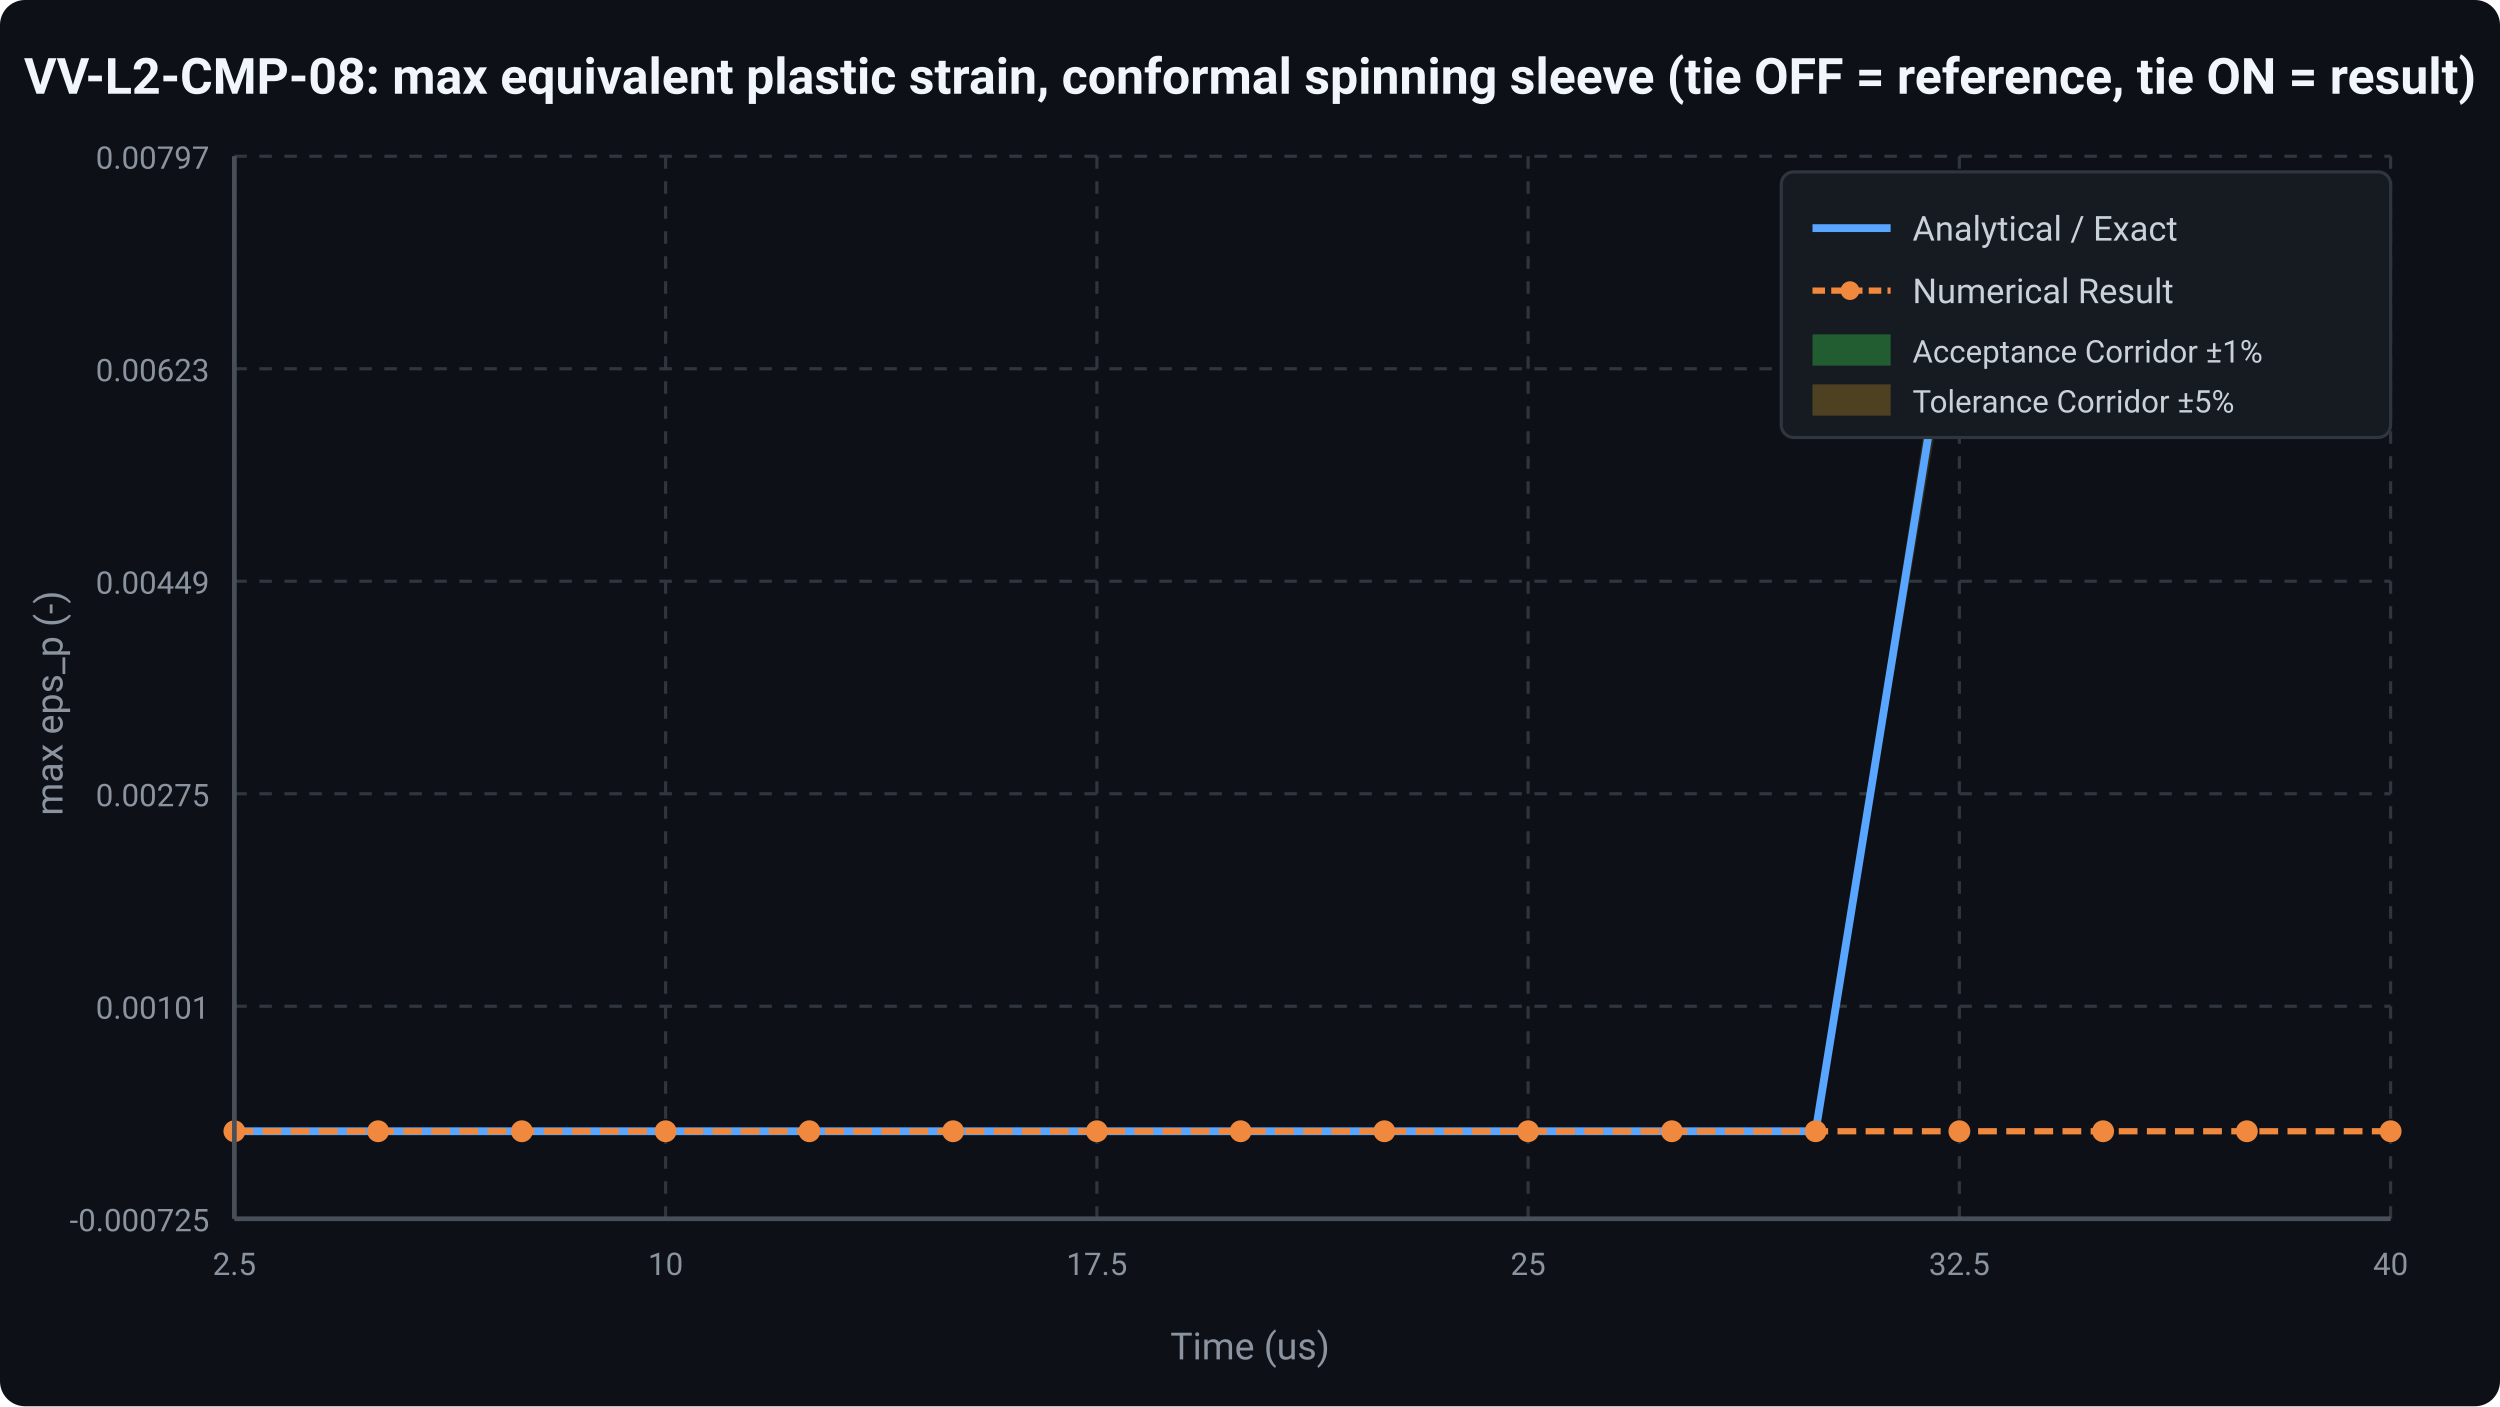
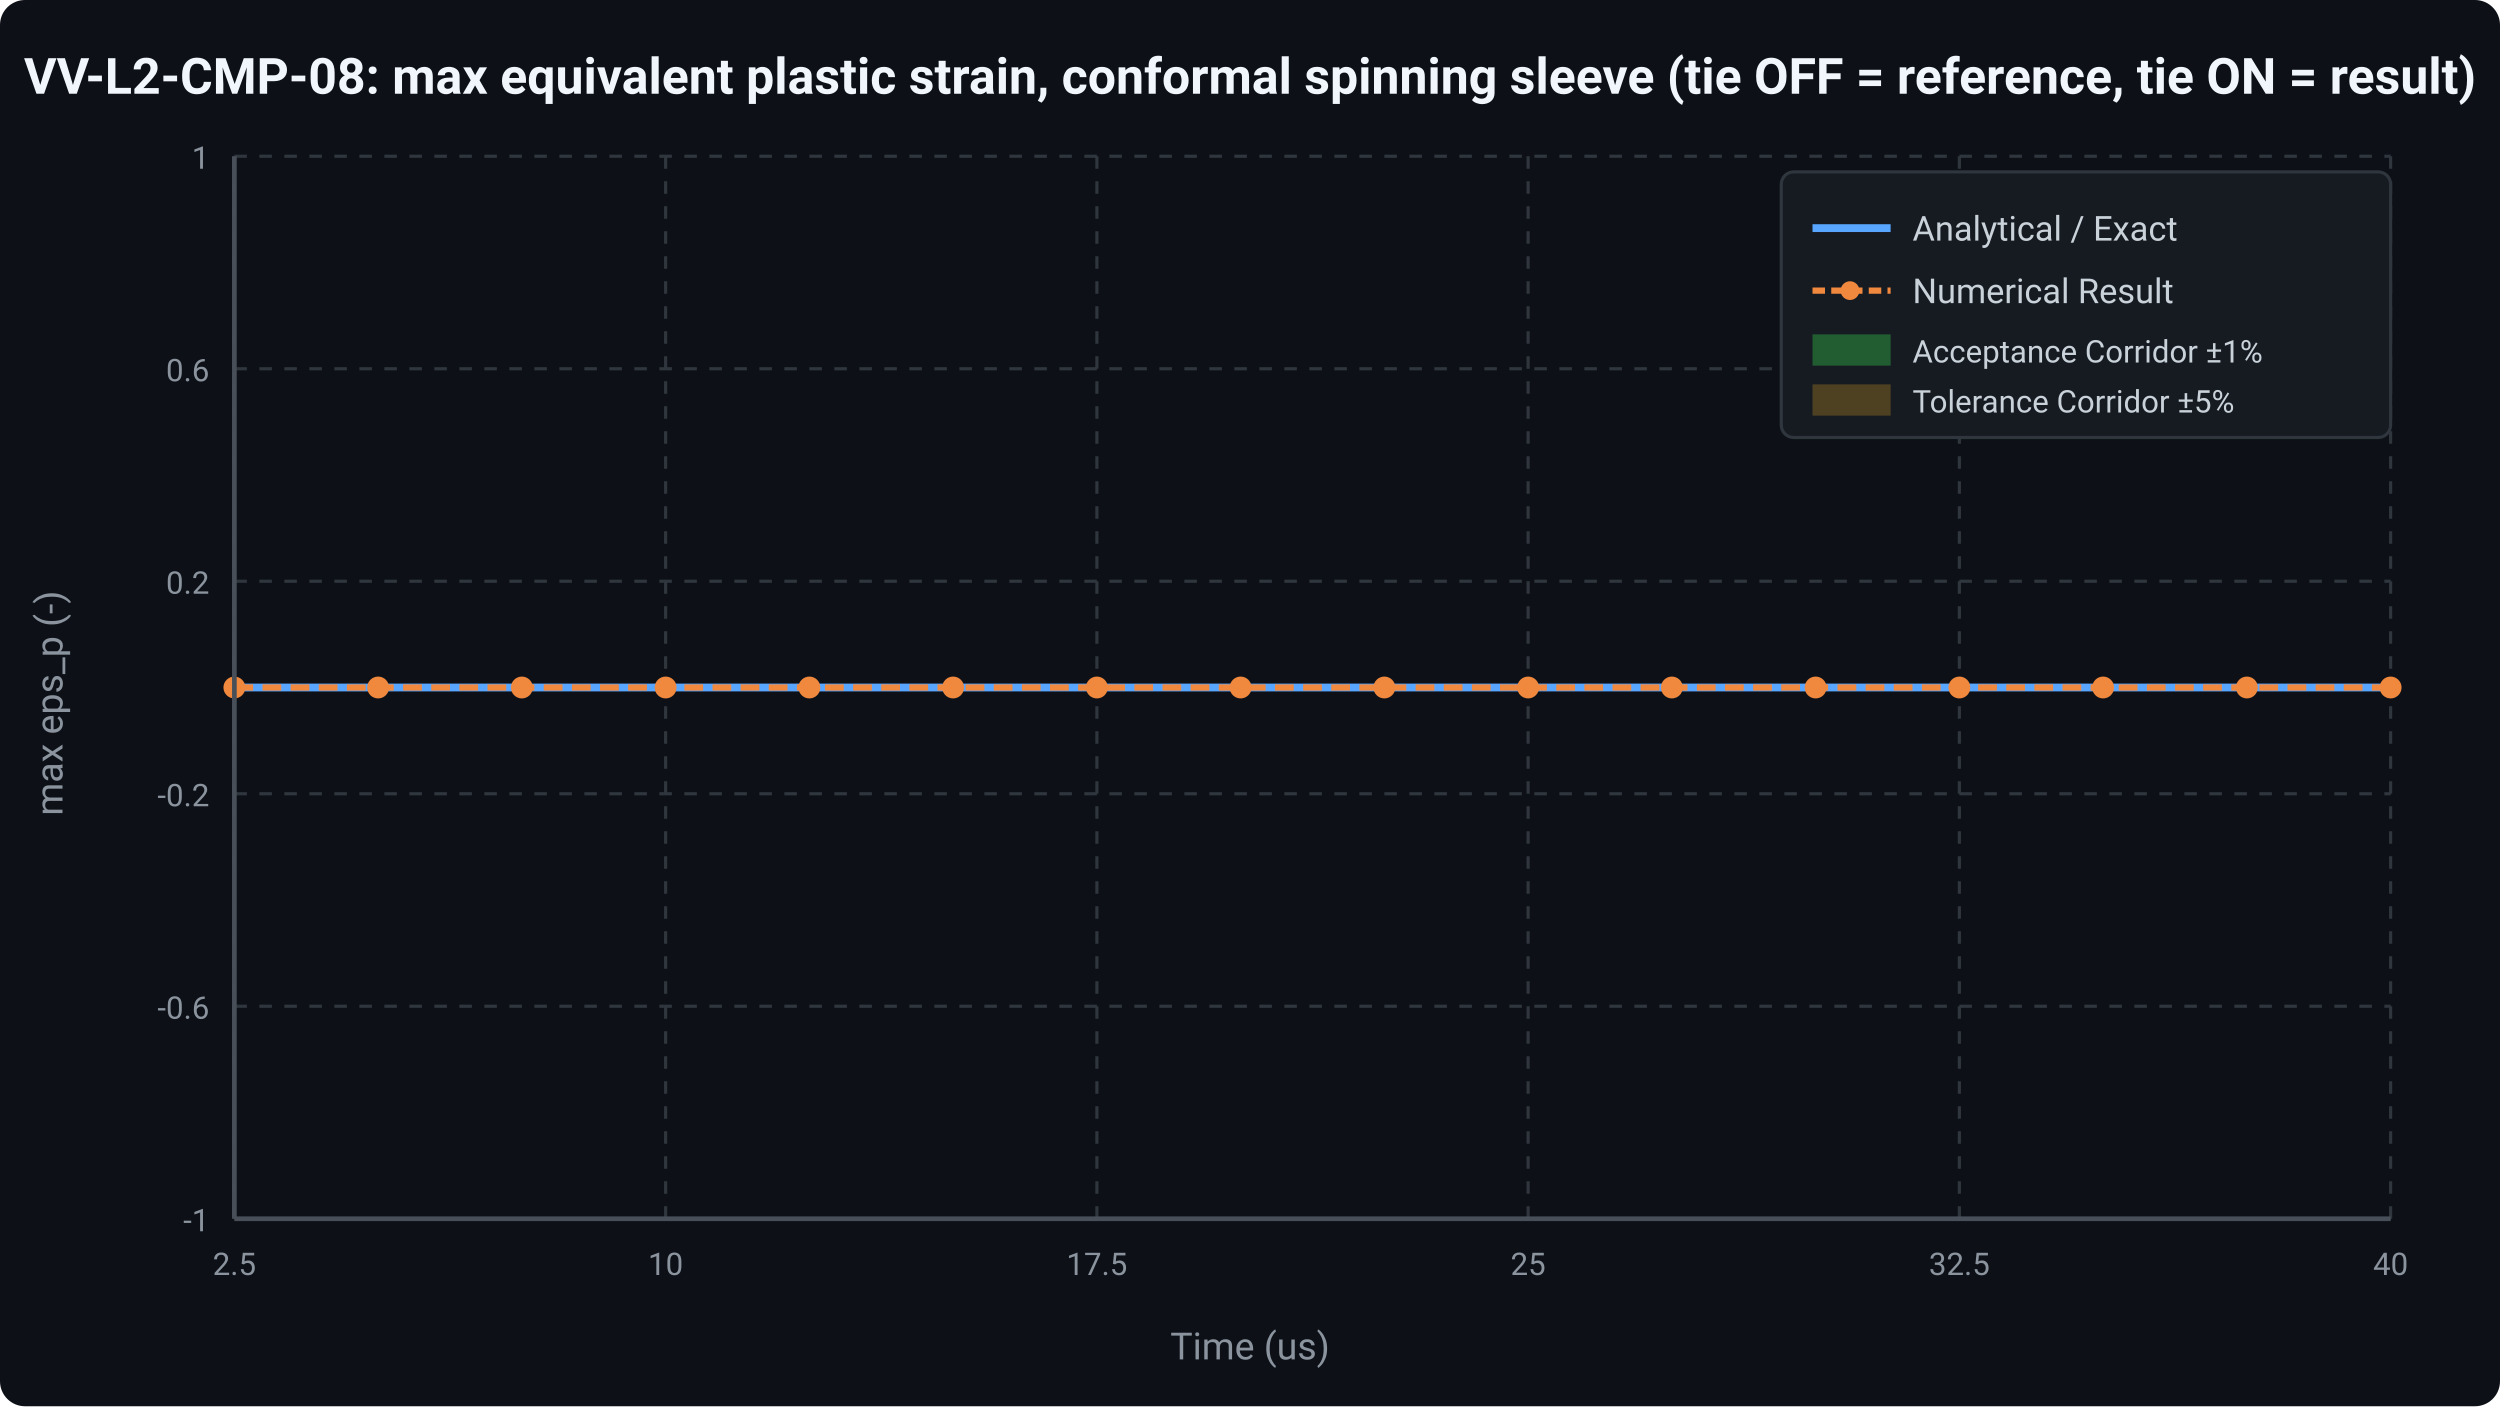
<svg xmlns="http://www.w3.org/2000/svg" viewBox="0 0 800 450" width="800" height="450">
  <style>
    text { font-family: -apple-system, BlinkMacSystemFont, 'Segoe UI', Roboto, Helvetica, Arial, sans-serif; fill: #c9d1d9; }
    .title { font-size: 16px; font-weight: 600; fill: #f0f6fc; }
    .axis-label { font-size: 12px; fill: #8b949e; }
    .tick { font-size: 10px; fill: #8b949e; }
    .grid { stroke: #30363d; stroke-width: 1; stroke-dasharray: 4,4; }
    .axis-line { stroke: #484f58; stroke-width: 1.5; }
    .exact-curve { fill: none; stroke: #58a6ff; stroke-width: 2.5; }
    .num-curve { fill: none; stroke: #f0883e; stroke-width: 2.0; stroke-dasharray: 6,3; }
    .corridor-yellow { fill: rgba(210, 153, 34, 0.18); }
    .corridor-green { fill: rgba(46, 160, 67, 0.30); }
  </style>
  <rect width="800" height="450" fill="#0d1117" rx="8" />
  <text x="400" y="30" text-anchor="middle" class="title">VV-L2-CMP-08: max equivalent plastic strain, conformal spinning sleeve (tie OFF = reference, tie ON = result)</text>
  <line x1="75" y1="390" x2="765" y2="390" class="grid" />
-   <text x="67" y="394" text-anchor="end" class="tick">-0.000725</text>
+   <text x="67" y="394" text-anchor="end" class="tick">-1</text>
  <line x1="75" y1="322" x2="765" y2="322" class="grid" />
-   <text x="67" y="326" text-anchor="end" class="tick">0.00101</text>
+   <text x="67" y="326" text-anchor="end" class="tick">-0.6</text>
  <line x1="75" y1="254" x2="765" y2="254" class="grid" />
-   <text x="67" y="258" text-anchor="end" class="tick">0.00275</text>
+   <text x="67" y="258" text-anchor="end" class="tick">-0.2</text>
  <line x1="75" y1="186" x2="765" y2="186" class="grid" />
-   <text x="67" y="190" text-anchor="end" class="tick">0.00449</text>
+   <text x="67" y="190" text-anchor="end" class="tick">0.2</text>
  <line x1="75" y1="118" x2="765" y2="118" class="grid" />
-   <text x="67" y="122" text-anchor="end" class="tick">0.00623</text>
+   <text x="67" y="122" text-anchor="end" class="tick">0.6</text>
  <line x1="75" y1="50" x2="765" y2="50" class="grid" />
-   <text x="67" y="54" text-anchor="end" class="tick">0.00797</text>
+   <text x="67" y="54" text-anchor="end" class="tick">1</text>
  <line x1="75" y1="50" x2="75" y2="390" class="grid" />
  <text x="75" y="408" text-anchor="middle" class="tick">2.5</text>
  <line x1="213" y1="50" x2="213" y2="390" class="grid" />
  <text x="213" y="408" text-anchor="middle" class="tick">10</text>
  <line x1="351" y1="50" x2="351" y2="390" class="grid" />
  <text x="351" y="408" text-anchor="middle" class="tick">17.5</text>
  <line x1="489" y1="50" x2="489" y2="390" class="grid" />
  <text x="489" y="408" text-anchor="middle" class="tick">25</text>
  <line x1="627" y1="50" x2="627" y2="390" class="grid" />
  <text x="627" y="408" text-anchor="middle" class="tick">32.5</text>
  <line x1="765" y1="50" x2="765" y2="390" class="grid" />
  <text x="765" y="408" text-anchor="middle" class="tick">40</text>
-   <path class="corridor-yellow" d="M 75 362 L 121 362 L 167 362 L 213 362 L 259 362 L 305 362 L 351 362 L 397 362 L 443 362 L 489 362 L 535 362 L 581 362 L 627 64.2 L 673 64.2 L 719 64.2 L 765 64.2 L 765 92.5 L 719 92.5 L 673 92.5 L 627 92.5 L 581 362 L 535 362 L 489 362 L 443 362 L 397 362 L 351 362 L 305 362 L 259 362 L 213 362 L 167 362 L 121 362 L 75 362 Z" />
-   <path class="corridor-green" d="M 75 362 L 121 362 L 167 362 L 213 362 L 259 362 L 305 362 L 351 362 L 397 362 L 443 362 L 489 362 L 535 362 L 581 362 L 627 75.5 L 673 75.5 L 719 75.5 L 765 75.5 L 765 81.2 L 719 81.2 L 673 81.2 L 627 81.2 L 581 362 L 535 362 L 489 362 L 443 362 L 397 362 L 351 362 L 305 362 L 259 362 L 213 362 L 167 362 L 121 362 L 75 362 Z" />
-   <path class="exact-curve" d="M 75 362 L 121 362 L 167 362 L 213 362 L 259 362 L 305 362 L 351 362 L 397 362 L 443 362 L 489 362 L 535 362 L 581 362 L 627 78.3 L 673 78.3 L 719 78.3 L 765 78.3 " />
-   <path class="num-curve" d="M 75 362 L 121 362 L 167 362 L 213 362 L 259 362 L 305 362 L 351 362 L 397 362 L 443 362 L 489 362 L 535 362 L 581 362 L 627 362 L 673 362 L 719 362 L 765 362 " />
-   <circle cx="75" cy="362" r="3.5" fill="#f0883e" />
-   <circle cx="121" cy="362" r="3.5" fill="#f0883e" />
-   <circle cx="167" cy="362" r="3.5" fill="#f0883e" />
-   <circle cx="213" cy="362" r="3.5" fill="#f0883e" />
-   <circle cx="259" cy="362" r="3.5" fill="#f0883e" />
-   <circle cx="305" cy="362" r="3.5" fill="#f0883e" />
-   <circle cx="351" cy="362" r="3.5" fill="#f0883e" />
-   <circle cx="397" cy="362" r="3.5" fill="#f0883e" />
-   <circle cx="443" cy="362" r="3.5" fill="#f0883e" />
-   <circle cx="489" cy="362" r="3.5" fill="#f0883e" />
-   <circle cx="535" cy="362" r="3.5" fill="#f0883e" />
-   <circle cx="581" cy="362" r="3.5" fill="#f0883e" />
-   <circle cx="627" cy="362" r="3.5" fill="#f0883e" />
-   <circle cx="673" cy="362" r="3.5" fill="#f0883e" />
-   <circle cx="719" cy="362" r="3.5" fill="#f0883e" />
-   <circle cx="765" cy="362" r="3.5" fill="#f0883e" />
+   <path class="corridor-yellow" d="M 75 220 L 121 220 L 167 220 L 213 220 L 259 220 L 305 220 L 351 220 L 397 220 L 443 220 L 489 220 L 535 220 L 581 220 L 627 220 L 673 220 L 719 220 L 765 220 L 765 220 L 719 220 L 673 220 L 627 220 L 581 220 L 535 220 L 489 220 L 443 220 L 397 220 L 351 220 L 305 220 L 259 220 L 213 220 L 167 220 L 121 220 L 75 220 Z" />
+   <path class="corridor-green" d="M 75 220 L 121 220 L 167 220 L 213 220 L 259 220 L 305 220 L 351 220 L 397 220 L 443 220 L 489 220 L 535 220 L 581 220 L 627 220 L 673 220 L 719 220 L 765 220 L 765 220 L 719 220 L 673 220 L 627 220 L 581 220 L 535 220 L 489 220 L 443 220 L 397 220 L 351 220 L 305 220 L 259 220 L 213 220 L 167 220 L 121 220 L 75 220 Z" />
+   <path class="exact-curve" d="M 75 220 L 121 220 L 167 220 L 213 220 L 259 220 L 305 220 L 351 220 L 397 220 L 443 220 L 489 220 L 535 220 L 581 220 L 627 220 L 673 220 L 719 220 L 765 220 " />
+   <path class="num-curve" d="M 75 220 L 121 220 L 167 220 L 213 220 L 259 220 L 305 220 L 351 220 L 397 220 L 443 220 L 489 220 L 535 220 L 581 220 L 627 220 L 673 220 L 719 220 L 765 220 " />
+   <circle cx="75" cy="220" r="3.5" fill="#f0883e" />
+   <circle cx="121" cy="220" r="3.5" fill="#f0883e" />
+   <circle cx="167" cy="220" r="3.5" fill="#f0883e" />
+   <circle cx="213" cy="220" r="3.5" fill="#f0883e" />
+   <circle cx="259" cy="220" r="3.5" fill="#f0883e" />
+   <circle cx="305" cy="220" r="3.5" fill="#f0883e" />
+   <circle cx="351" cy="220" r="3.5" fill="#f0883e" />
+   <circle cx="397" cy="220" r="3.5" fill="#f0883e" />
+   <circle cx="443" cy="220" r="3.5" fill="#f0883e" />
+   <circle cx="489" cy="220" r="3.5" fill="#f0883e" />
+   <circle cx="535" cy="220" r="3.5" fill="#f0883e" />
+   <circle cx="581" cy="220" r="3.5" fill="#f0883e" />
+   <circle cx="627" cy="220" r="3.5" fill="#f0883e" />
+   <circle cx="673" cy="220" r="3.5" fill="#f0883e" />
+   <circle cx="719" cy="220" r="3.5" fill="#f0883e" />
+   <circle cx="765" cy="220" r="3.5" fill="#f0883e" />
  <line x1="75" y1="390" x2="765" y2="390" class="axis-line" />
  <line x1="75" y1="50" x2="75" y2="390" class="axis-line" />
  <text x="400" y="435" text-anchor="middle" class="axis-label">Time (us)</text>
  <text x="20" y="225" text-anchor="middle" transform="rotate(-90 20 225)" class="axis-label">max eps_p (-)</text>
  <rect x="570" y="55" width="195" height="85" fill="#161b22" stroke="#30363d" rx="4" />
  <line x1="580" y1="73" x2="605" y2="73" stroke="#58a6ff" stroke-width="2.5" />
  <text x="612" y="77" font-size="11">Analytical / Exact</text>
  <line x1="580" y1="93" x2="605" y2="93" stroke="#f0883e" stroke-width="2.0" stroke-dasharray="4,2" />
  <circle cx="592" cy="93" r="3" fill="#f0883e" />
  <text x="612" y="97" font-size="11">Numerical Result</text>
  <rect x="580" y="107" width="25" height="10" fill="rgba(46,160,67,0.5)" />
  <text x="612" y="116" font-size="10">Acceptance Corridor ±1%</text>
  <rect x="580" y="123" width="25" height="10" fill="rgba(210,153,34,0.3)" />
  <text x="612" y="132" font-size="10">Tolerance Corridor ±5%</text>
</svg>
